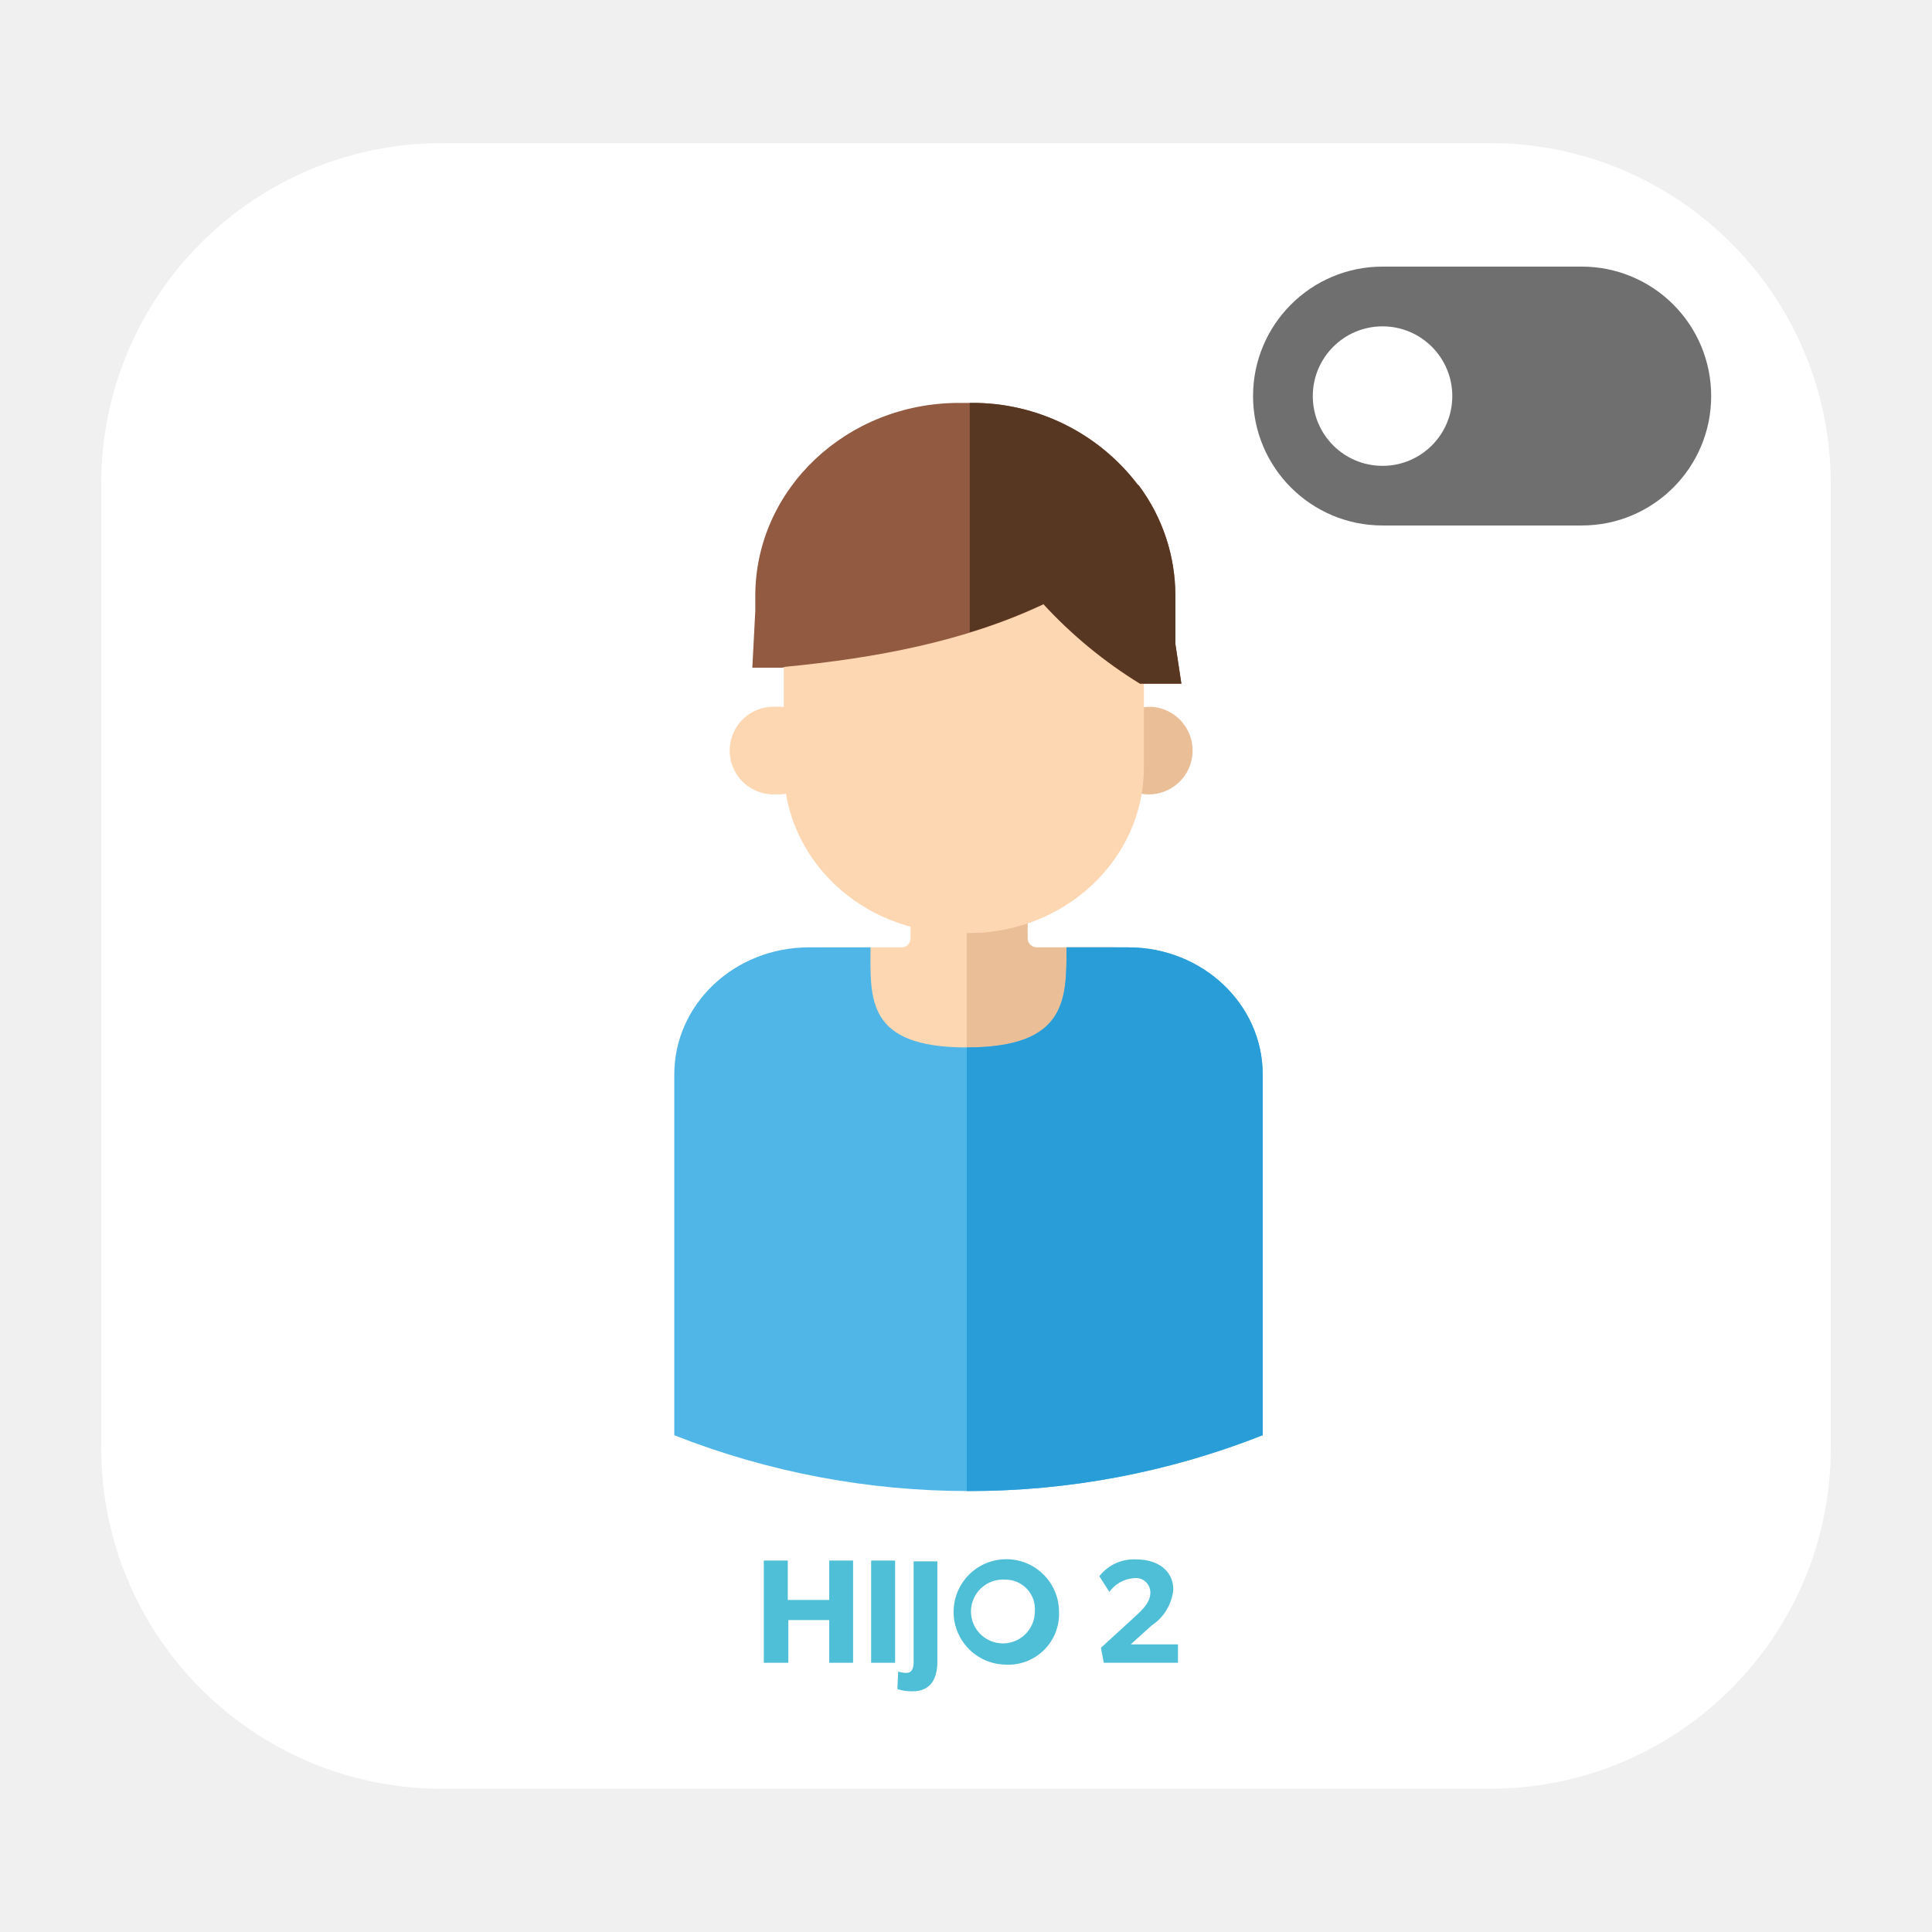
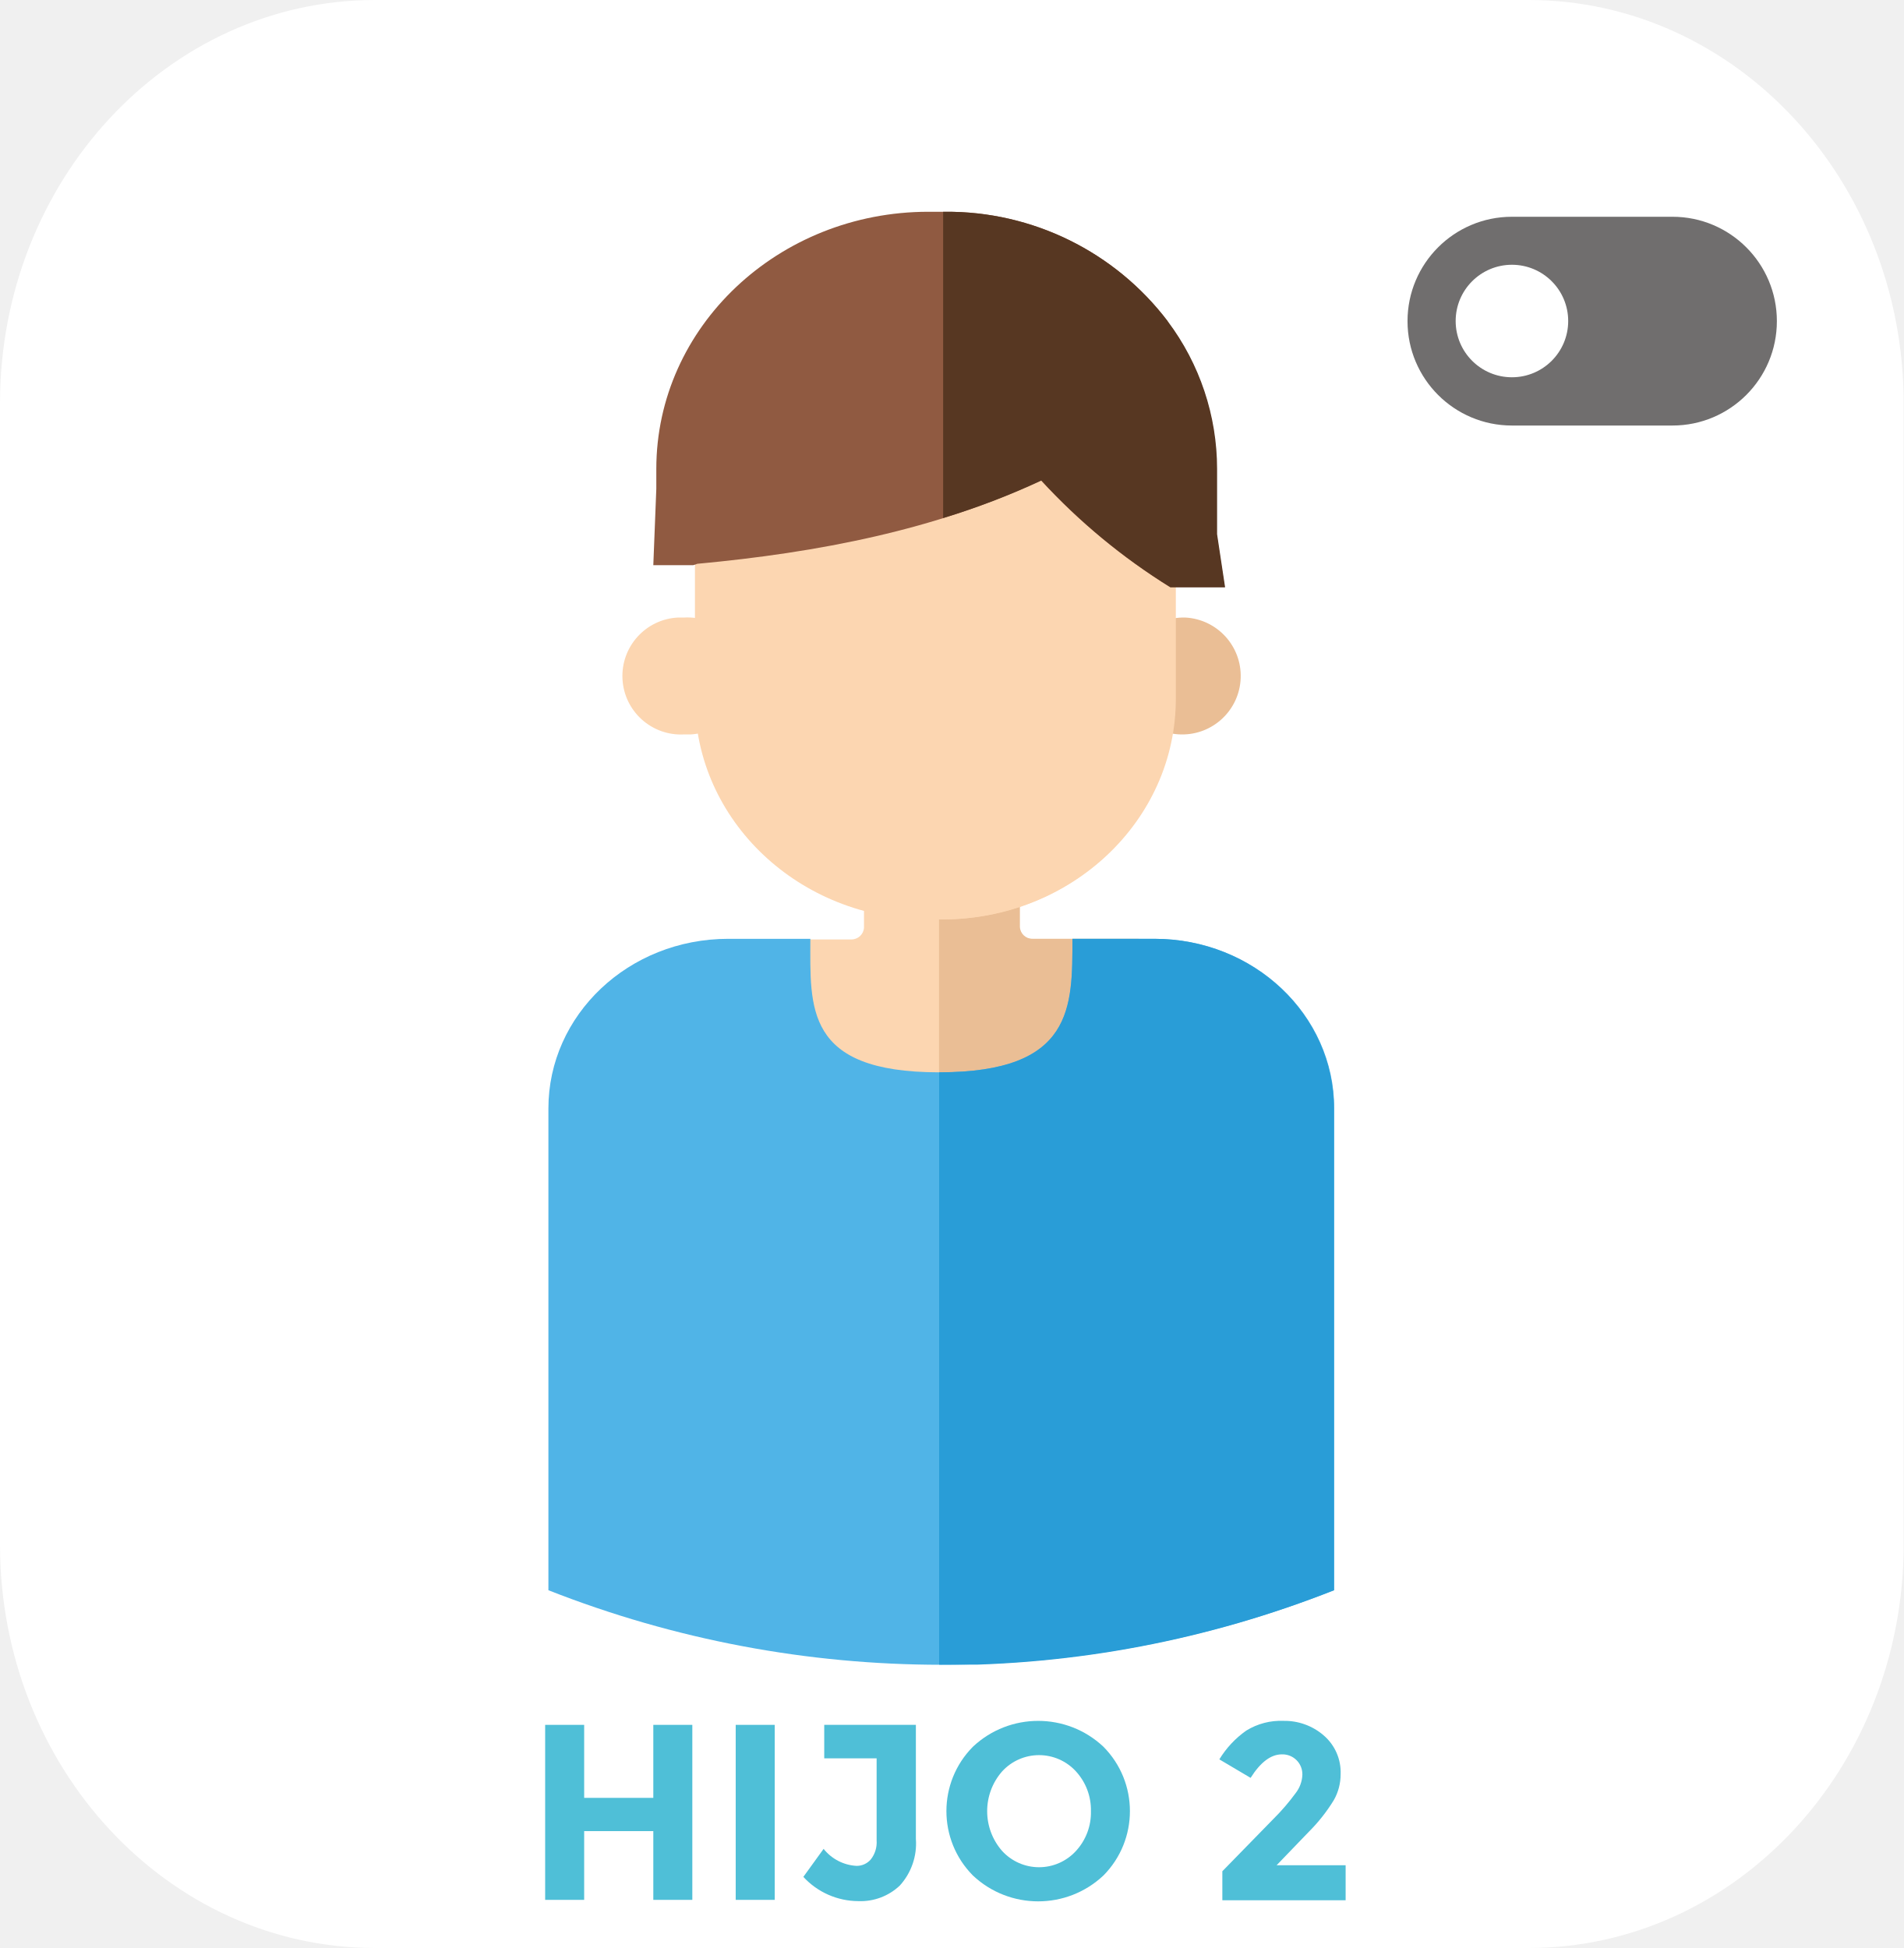
- <svg xmlns="http://www.w3.org/2000/svg" id="Layer_1" data-name="Layer 1" viewBox="0 0 170.08 170.08">
+ <svg xmlns="http://www.w3.org/2000/svg" viewBox="0 0 152.26 155.83">
  <defs>
-     <style>.cls-1{fill:none;}.cls-2{fill:#fff;}.cls-3{fill:#706f6f;}.cls-4{clip-path:url(#clip-path);}.cls-5{fill:#fdd7b2;}.cls-6{fill:#eabe96;}.cls-7{fill:#50b5e7;}.cls-8{fill:#299dd8;}.cls-9{fill:#915a41;}.cls-10{fill:#573722;}.cls-11{fill:#4fbfd7;}</style>
-     <clipPath id="clip-path">
-       <rect class="cls-1" x="59.36" y="35.47" width="51.8" height="95.79" />
+     <style>.cls-1{fill:none;}.cls-2{fill:#fff;}.cls-3{fill:#706e6e;}.cls-4{fill:#4fbfd7;}.cls-5{clip-path:url(#clip-path);}.cls-6{fill:#fcd6b1;}.cls-7{fill:#eabe95;}.cls-8{fill:#50b4e7;}.cls-9{fill:#299dd7;}.cls-10{fill:#905a41;}.cls-11{fill:#573722;}</style>
+     <clipPath id="clip-path" transform="translate(-9.75 -5.79)">
+       <rect class="cls-1" x="53.61" y="22.73" width="62.85" height="116.22" />
    </clipPath>
  </defs>
-   <rect id="Rectángulo_100-2" data-name="Rectángulo 100-2" class="cls-2" x="8.91" y="12.6" width="152.26" height="144.87" rx="30" />
-   <path id="Rectángulo_124-2" data-name="Rectángulo 124-2" class="cls-3" d="M139.24,23.47H121.71a11.4,11.4,0,0,0-11.4,11.4h0a11.4,11.4,0,0,0,11.4,11.39h17.53a11.39,11.39,0,0,0,11.4-11.39h0A11.39,11.39,0,0,0,139.24,23.47Z" />
-   <circle id="Elipse_54-10" data-name="Elipse 54-10" class="cls-2" cx="121.71" cy="34.87" r="6.14" />
-   <g class="cls-4">
-     <path id="Trazado_142-2" data-name="Trazado 142-2" class="cls-5" d="M90.36,82.63V77.28H80.16v5.35a.79.79,0,0,1-.82.77h-7v18.46h25.9V83.4h-7a.8.8,0,0,1-.82-.77" />
-     <path id="Trazado_143-2" data-name="Trazado 143-2" class="cls-6" d="M98.29,83.4h-7a.79.79,0,0,1-.82-.77V77.28H85.1v24.58H98.29Z" />
-     <path id="Trazado_144-2" data-name="Trazado 144-2" class="cls-5" d="M68.3,62.22a3.86,3.86,0,0,1,.45,7.71H68.3a3.86,3.86,0,0,1-.41-7.71h.41" />
-     <path id="Trazado_145-2" data-name="Trazado 145-2" class="cls-6" d="M101.35,62.22a3.86,3.86,0,1,1-4.08,3.86,4,4,0,0,1,4.08-3.86" />
-     <path id="Trazado_146-2" data-name="Trazado 146-2" class="cls-5" d="M85.28,82.13h-.92C75.86,82.13,69,75.61,69,67.58V54.3c0-8,6.9-14.55,15.39-14.55h.92c8.5,0,15.39,6.52,15.39,14.55V67.58c0,8-6.89,14.55-15.39,14.55" />
-     <path id="Trazado_147-2" data-name="Trazado 147-2" class="cls-5" d="M85.28,39.75H85V82.13h.26c8.5,0,15.39-6.52,15.39-14.55V54.3c0-8-6.89-14.55-15.39-14.55" />
-     <path id="Trazado_148-2" data-name="Trazado 148-2" class="cls-7" d="M99.32,83.4H93.89c0,4.51.12,8.81-8.78,8.81s-8.48-4.3-8.48-8.81H71.2c-6.54,0-11.84,5-11.84,11.19v31.76a70.73,70.73,0,0,0,51.8,0V94.59c0-6.18-5.3-11.19-11.84-11.19" />
-     <path id="Trazado_149-2" data-name="Trazado 149-2" class="cls-8" d="M99.32,83.4H93.89c0,4.51.08,8.81-8.78,8.81v39.05h.15a70,70,0,0,0,25.9-4.92V94.59c0-6.18-5.3-11.19-11.84-11.19" />
-     <path id="Trazado_150-2" data-name="Trazado 150-2" class="cls-9" d="M100.19,42.7A18.25,18.25,0,0,0,85.5,35.47H84.43c-9.9,0-17.94,7.59-17.94,17v1.31l-.26,5h2.64l.26-.08h0c8-.77,15.84-2.25,22.73-5.5a40.39,40.39,0,0,0,8.5,7l.52,0H104l-.53-3.5V52.43a16.25,16.25,0,0,0-3.24-9.73" />
-     <path id="Trazado_151-2" data-name="Trazado 151-2" class="cls-10" d="M100.18,42.7A18.26,18.26,0,0,0,85.5,35.47h-.13V55.66a47.19,47.19,0,0,0,6.49-2.49,39.64,39.64,0,0,0,8.5,7l.52,0H104l-.53-3.5V52.43a16.2,16.2,0,0,0-3.25-9.73" />
+   <g id="pareja_copy" data-name="pareja copy">
+     <path id="Rectángulo_260" data-name="Rectángulo 260" class="cls-2" d="M39.75,5.79H132c16.57,0,30,14.45,30,32.27v91.29c0,17.82-13.43,32.27-30,32.27H39.75c-16.57,0-30-14.45-30-32.27V38.06C9.75,20.24,23.18,5.79,39.75,5.79Z" transform="translate(-9.75 -5.79)" />
+     <g id="Grupo_1288" data-name="Grupo 1288">
+       <rect id="Rectángulo_124-4" data-name="Rectángulo 124-4" class="cls-3" x="112.57" y="17.34" width="29.54" height="16.7" rx="8.35" />
+       <circle id="Elipse_54-12" data-name="Elipse 54-12" class="cls-2" cx="120.92" cy="25.68" r="4.5" />
+     </g>
+     <path class="cls-4" d="M62,143.77h3.12v14H62v-5.5H56.47v5.5H53.35v-14h3.12v5.84H62Z" transform="translate(-9.75 -5.79)" />
+     <path class="cls-4" d="M68.59,143.77h3.12v14H68.59Z" transform="translate(-9.75 -5.79)" />
+     <path class="cls-4" d="M75.67,146.45v-2.68H83v9.12a5,5,0,0,1-1.29,3.74,4.56,4.56,0,0,1-3.31,1.24,6,6,0,0,1-4.4-1.94l1.62-2.24a3.61,3.61,0,0,0,2.64,1.36,1.48,1.48,0,0,0,1.13-.51,2.21,2.21,0,0,0,.47-1.53v-6.56Z" transform="translate(-9.75 -5.79)" />
+     <path class="cls-4" d="M98,155.82a7.62,7.62,0,0,1-10.44,0,7.32,7.32,0,0,1,0-10.3,7.62,7.62,0,0,1,10.44,0,7.32,7.32,0,0,1,0,10.3ZM97,150.68a4.57,4.57,0,0,0-1.2-3.19,4,4,0,0,0-5.9,0,4.83,4.83,0,0,0,0,6.37,4,4,0,0,0,5.9,0A4.53,4.53,0,0,0,97,150.68Z" transform="translate(-9.75 -5.79)" />
+     <path class="cls-4" d="M113.38,149.22a2.54,2.54,0,0,0,.53-1.45,1.59,1.59,0,0,0-1.64-1.64c-.88,0-1.71.63-2.5,1.88l-2.5-1.48a7.74,7.74,0,0,1,2.15-2.3,5.26,5.26,0,0,1,3-.78,4.77,4.77,0,0,1,3.18,1.15,3.89,3.89,0,0,1,1.37,3.13,4.17,4.17,0,0,1-.55,2.07,13.63,13.63,0,0,1-2,2.53L111.85,155h5.52v2.8h-9.86v-2.32l4.1-4.2A17.21,17.21,0,0,0,113.38,149.22Z" transform="translate(-9.75 -5.79)" />
+     <g id="Grupo_787" data-name="Grupo 787">
+       <g class="cls-5">
+         <g id="Grupo_724" data-name="Grupo 724">
+           <path id="Trazado_142" data-name="Trazado 142" class="cls-6" d="M91.23,80V73.46H78.85V80a1,1,0,0,1-1,.94H69.33v22.39h31.42V80.89H92.22a1,1,0,0,1-1-.94" transform="translate(-9.75 -5.79)" />
+           <path id="Trazado_143" data-name="Trazado 143" class="cls-7" d="M100.85,80.89H92.32a1,1,0,0,1-1-.94V73.46H84.85v29.82h16Z" transform="translate(-9.75 -5.79)" />
+           <path id="Trazado_144" data-name="Trazado 144" class="cls-6" d="M64.46,55.19A4.68,4.68,0,1,1,65,64.54h-.54a4.68,4.68,0,0,1-.5-9.35h.5" transform="translate(-9.75 -5.79)" />
+           <path id="Trazado_145" data-name="Trazado 145" class="cls-7" d="M104.56,55.19a4.68,4.68,0,1,1-4.94,4.68,4.81,4.81,0,0,1,4.94-4.68" transform="translate(-9.75 -5.79)" />
+           <path id="Trazado_146" data-name="Trazado 146" class="cls-6" d="M85.07,79.34H84c-10.31,0-18.67-7.9-18.67-17.65V45.57c0-9.74,8.36-17.64,18.67-17.64h1.11c10.32,0,18.68,7.9,18.68,17.64V61.69c0,9.75-8.36,17.65-18.68,17.65" transform="translate(-9.75 -5.79)" />
+           <path id="Trazado_147" data-name="Trazado 147" class="cls-6" d="M85.07,27.93h-.32V79.34h.31c10.32,0,18.68-7.9,18.68-17.65V45.57c0-9.74-8.36-17.64-18.68-17.64" transform="translate(-9.75 -5.79)" />
+           <path id="Trazado_148" data-name="Trazado 148" class="cls-8" d="M102.1,80.89H95.52c0,5.46.14,10.68-10.66,10.68s-10.3-5.22-10.3-10.68H68C60,80.89,53.61,87,53.61,94.46V133a85.79,85.79,0,0,0,62.85,0V94.46c0-7.5-6.43-13.57-14.36-13.57" transform="translate(-9.75 -5.79)" />
+           <path id="Trazado_149" data-name="Trazado 149" class="cls-9" d="M102.1,80.89H95.52c0,5.46.09,10.68-10.66,10.68V139H85a85,85,0,0,0,31.43-6V94.46c0-7.5-6.43-13.57-14.37-13.57" transform="translate(-9.75 -5.79)" />
+           <path id="Trazado_150" data-name="Trazado 150" class="cls-10" d="M103.15,31.5a22.13,22.13,0,0,0-17.82-8.77H84c-12,0-21.76,9.21-21.76,20.57v1.59L62,51h3.2l.32-.11h0C75.16,50,84.69,48.16,93,44.21a49.45,49.45,0,0,0,10.32,8.54l.63,0h3.74l-.64-4.24V43.3a19.67,19.67,0,0,0-3.94-11.8" transform="translate(-9.75 -5.79)" />
+           <path id="Trazado_151" data-name="Trazado 151" class="cls-11" d="M103.15,31.5a22.16,22.16,0,0,0-17.82-8.77h-.15v24.5a59.28,59.28,0,0,0,7.86-3,49.45,49.45,0,0,0,10.32,8.54l.63,0h3.74l-.64-4.24V43.3a19.67,19.67,0,0,0-3.94-11.8" transform="translate(-9.75 -5.79)" />
+         </g>
+       </g>
+     </g>
  </g>
-   <path class="cls-11" d="M73,146.38v-3.76h-3.6v3.76H67.24v-9h2.11v3.47H73v-3.47h2.1v9Z" />
-   <path class="cls-11" d="M76.69,146.38v-9H78.8v9Z" />
-   <path class="cls-11" d="M80.35,148.89A4.28,4.28,0,0,1,79,148.7l.07-1.55a2.17,2.17,0,0,0,.71.12c.5,0,.65-.39.65-1v-8.82h2.09v8.79C82.53,147.68,82,148.89,80.35,148.89Z" />
-   <path class="cls-11" d="M88.47,146.54a4.64,4.64,0,1,1,4.76-4.63A4.47,4.47,0,0,1,88.47,146.54Zm0-7.48a2.81,2.81,0,1,0,2.63,2.8A2.59,2.59,0,0,0,88.47,139.06Z" />
-   <path class="cls-11" d="M97.17,146.38l-.25-1.32,3-2.75c.85-.76,1.35-1.35,1.35-2.12a1.27,1.27,0,0,0-1.44-1.26,2.91,2.91,0,0,0-2.17,1.21l-.88-1.38a3.84,3.84,0,0,1,3.25-1.48c2,0,3.26,1.08,3.26,2.65a4.26,4.26,0,0,1-1.89,3.15l-1.86,1.68h4.16v1.62Z" />
</svg>
